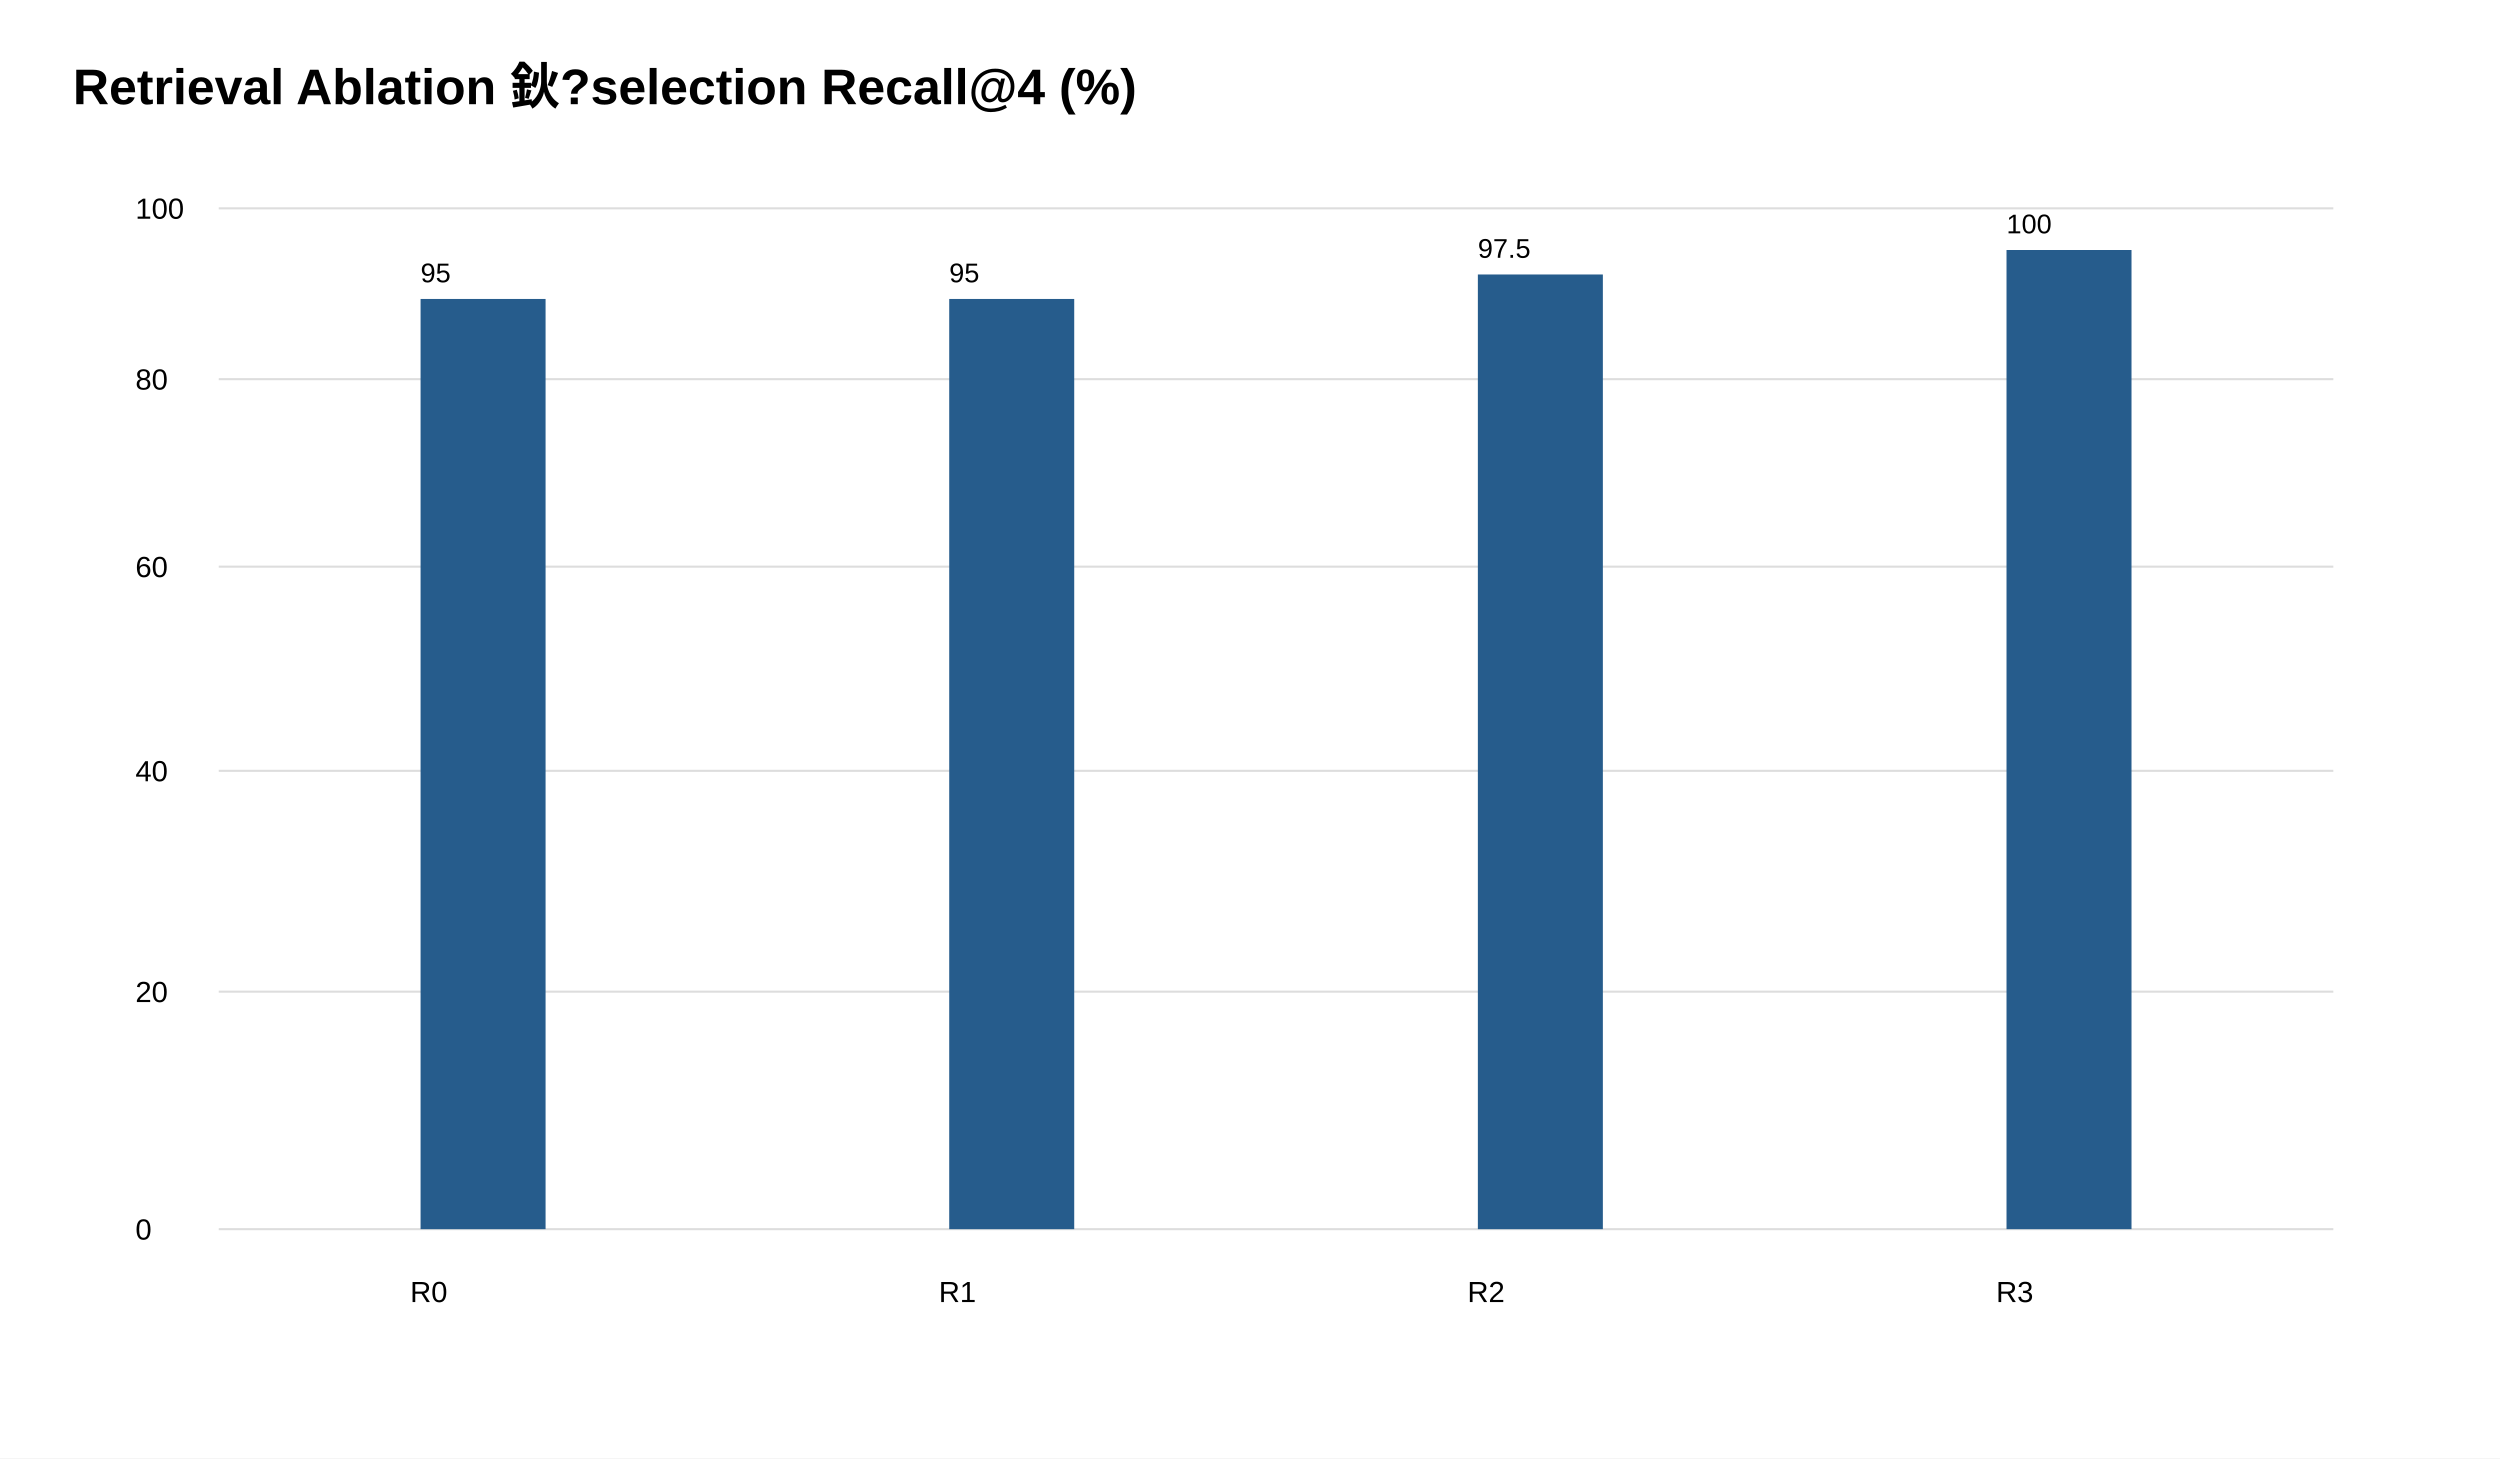
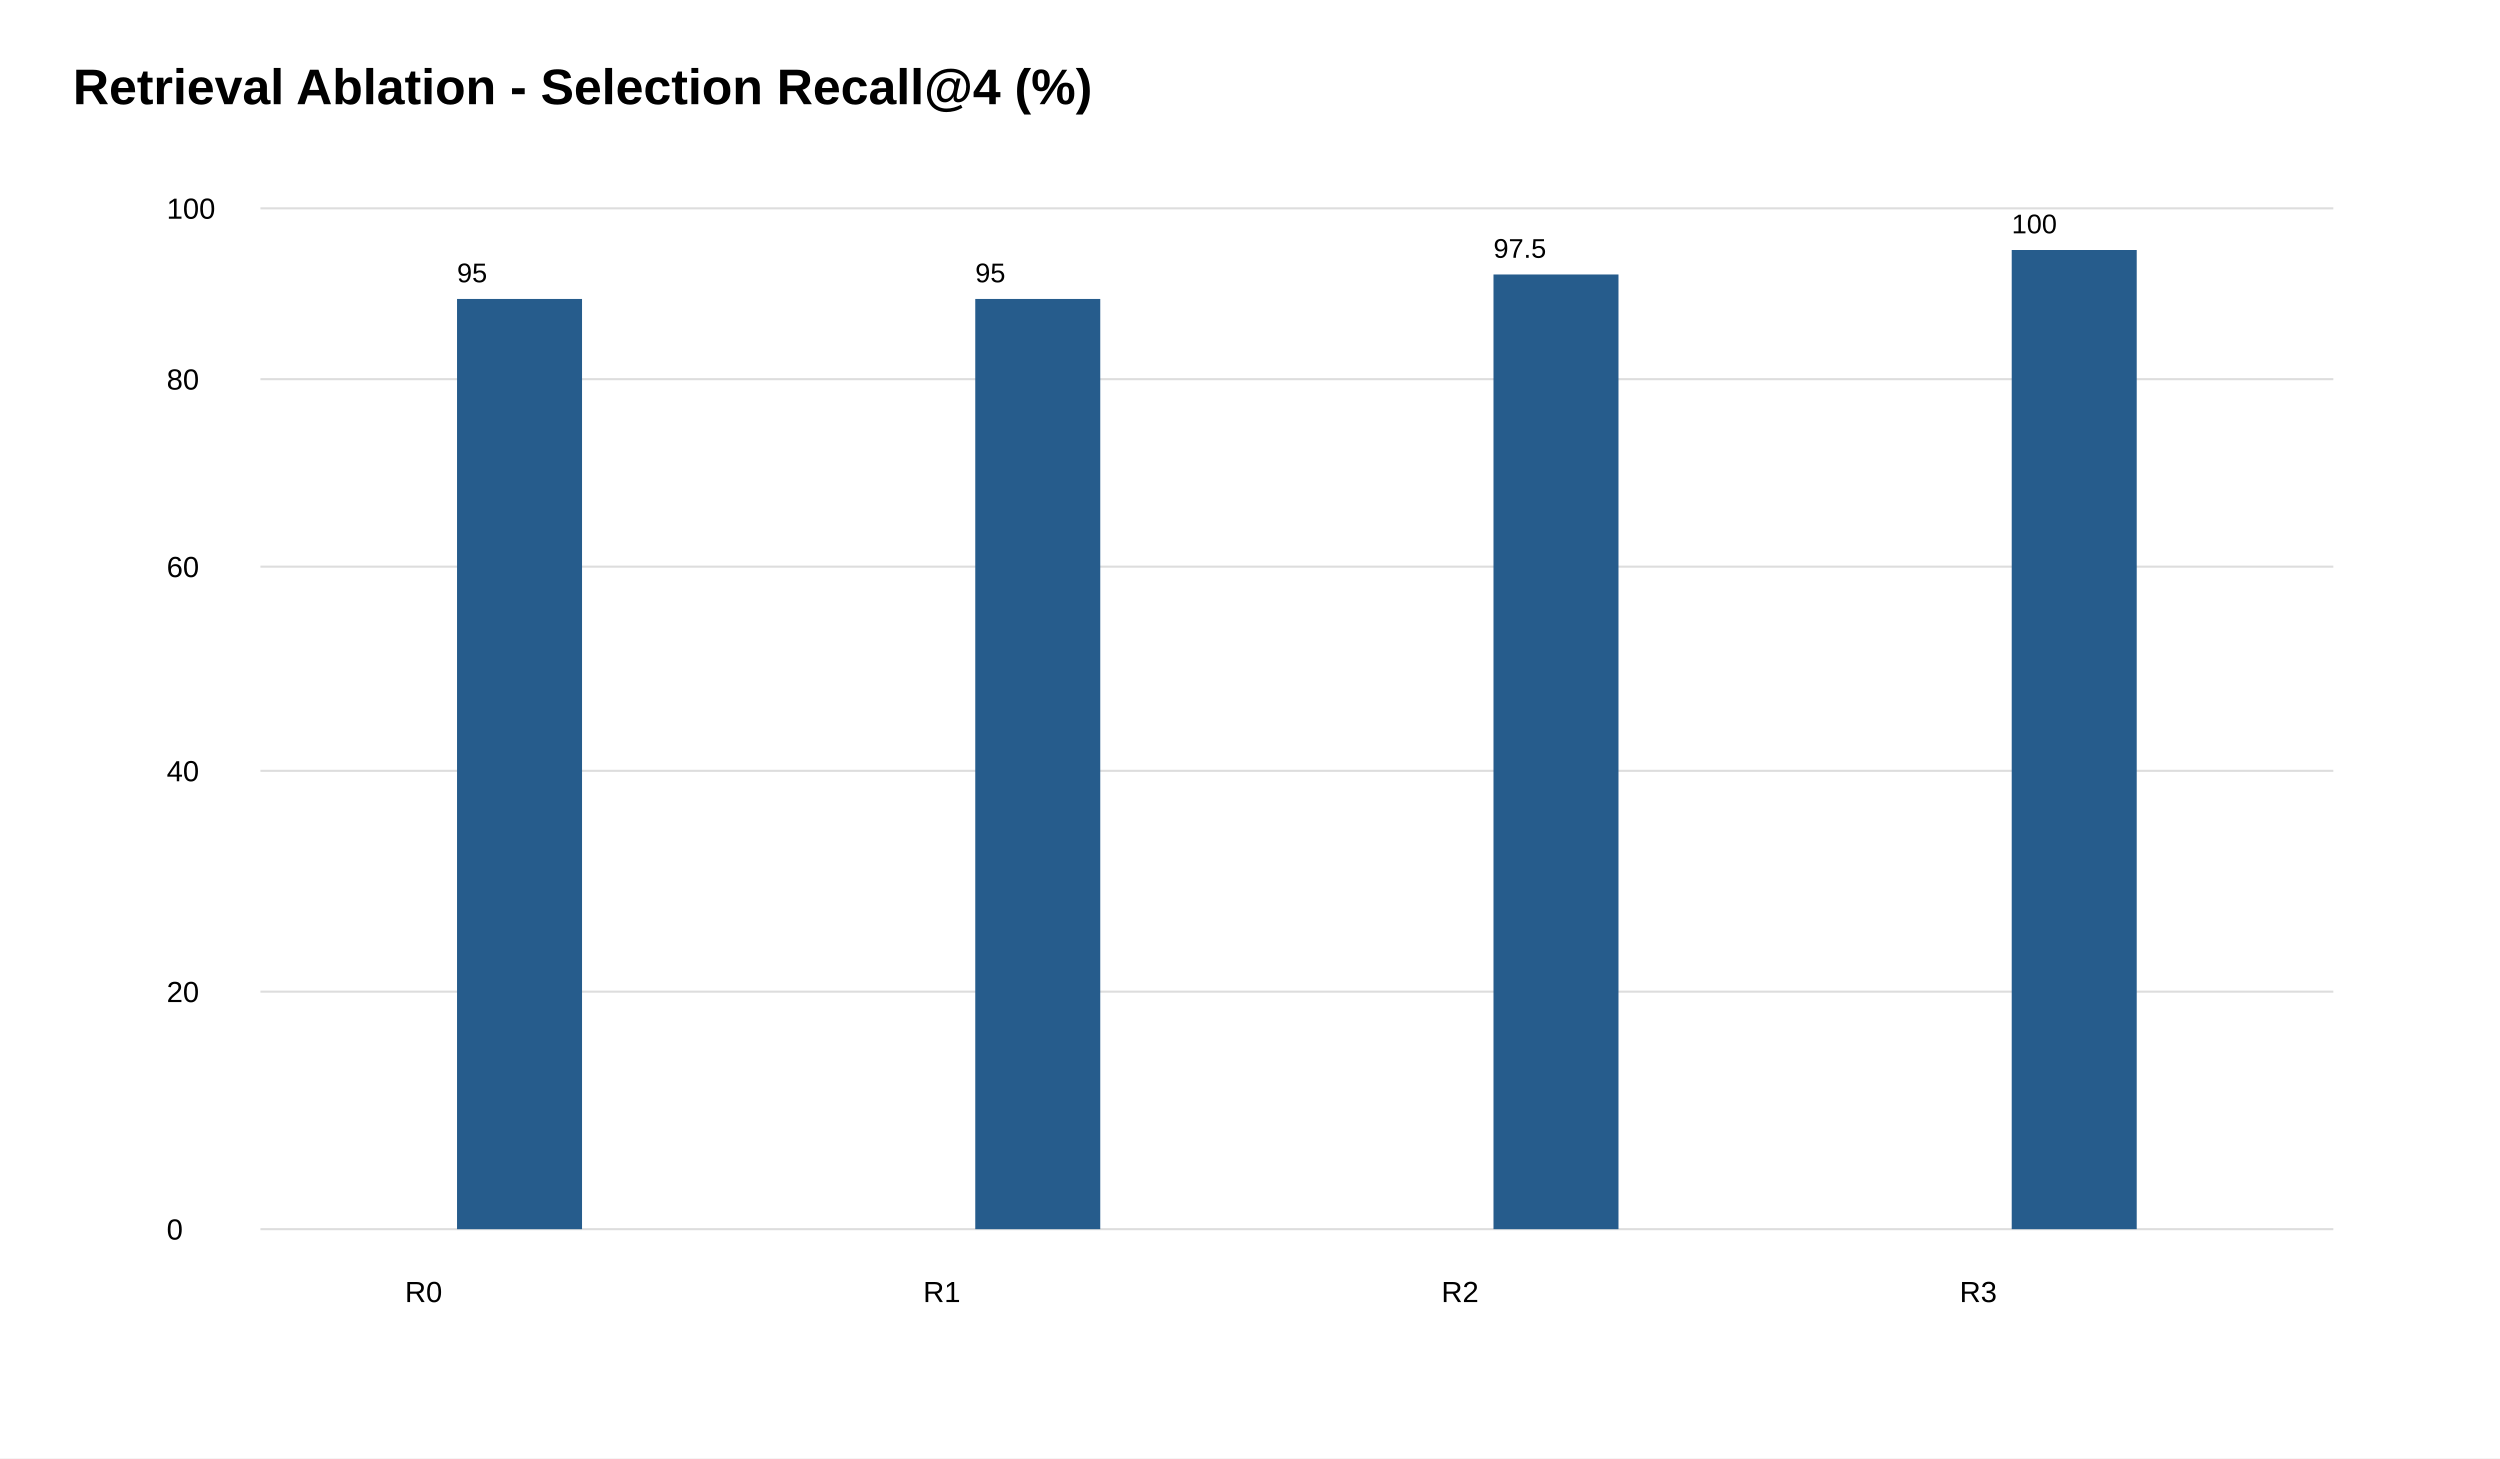
<svg xmlns="http://www.w3.org/2000/svg" width="1200" height="700">
  <rect width="100%" height="100%" fill="white" />
-   <text x="35" y="50" font-family="Arial" font-size="24" font-weight="bold">Retrieval Ablation 鈥?selection Recall@4 (%)</text>
-   <line x1="105" y1="590" x2="1120" y2="590" stroke="#ddd" />
-   <text x="65" y="595" font-family="Arial" font-size="14">0</text>
-   <line x1="105" y1="476" x2="1120" y2="476" stroke="#ddd" />
-   <text x="65" y="481" font-family="Arial" font-size="14">20</text>
-   <line x1="105" y1="370" x2="1120" y2="370" stroke="#ddd" />
-   <text x="65" y="375" font-family="Arial" font-size="14">40</text>
-   <line x1="105" y1="272" x2="1120" y2="272" stroke="#ddd" />
-   <text x="65" y="277" font-family="Arial" font-size="14">60</text>
-   <line x1="105" y1="182" x2="1120" y2="182" stroke="#ddd" />
-   <text x="65" y="187" font-family="Arial" font-size="14">80</text>
-   <line x1="105" y1="100" x2="1120" y2="100" stroke="#ddd" />
-   <text x="65" y="105" font-family="Arial" font-size="14">100</text>
-   <text x="196.875" y="625" font-family="Arial" font-size="14">R0</text>
-   <rect x="201.875" y="143.5" width="60" height="446.5" fill="#265c8c" />
-   <text x="201.875" y="135.5" font-family="Arial" font-size="13">95</text>
-   <text x="450.625" y="625" font-family="Arial" font-size="14">R1</text>
-   <rect x="455.625" y="143.5" width="60" height="446.5" fill="#265c8c" />
-   <text x="455.625" y="135.5" font-family="Arial" font-size="13">95</text>
-   <text x="704.375" y="625" font-family="Arial" font-size="14">R2</text>
-   <rect x="709.375" y="131.75" width="60" height="458.25" fill="#265c8c" />
-   <text x="709.375" y="123.75" font-family="Arial" font-size="13">97.5</text>
-   <text x="958.125" y="625" font-family="Arial" font-size="14">R3</text>
-   <rect x="963.125" y="120" width="60" height="470" fill="#265c8c" />
-   <text x="963.125" y="112" font-family="Arial" font-size="13">100</text>
+   <text x="35" y="50" font-family="Arial" font-size="24" font-weight="bold">Retrieval Ablation - Selection Recall@4 (%)</text>
+   <line x1="125" y1="590" x2="1120" y2="590" stroke="#ddd" />
+   <text x="80" y="595" font-family="Arial" font-size="14">0</text>
+   <line x1="125" y1="476" x2="1120" y2="476" stroke="#ddd" />
+   <text x="80" y="481" font-family="Arial" font-size="14">20</text>
+   <line x1="125" y1="370" x2="1120" y2="370" stroke="#ddd" />
+   <text x="80" y="375" font-family="Arial" font-size="14">40</text>
+   <line x1="125" y1="272" x2="1120" y2="272" stroke="#ddd" />
+   <text x="80" y="277" font-family="Arial" font-size="14">60</text>
+   <line x1="125" y1="182" x2="1120" y2="182" stroke="#ddd" />
+   <text x="80" y="187" font-family="Arial" font-size="14">80</text>
+   <line x1="125" y1="100" x2="1120" y2="100" stroke="#ddd" />
+   <text x="80" y="105" font-family="Arial" font-size="14">100</text>
+   <text x="194.375" y="625" font-family="Arial" font-size="14">R0</text>
+   <rect x="219.375" y="143.5" width="60" height="446.5" fill="#265c8c" />
+   <text x="219.375" y="135.5" font-family="Arial" font-size="13">95</text>
+   <text x="443.125" y="625" font-family="Arial" font-size="14">R1</text>
+   <rect x="468.125" y="143.5" width="60" height="446.5" fill="#265c8c" />
+   <text x="468.125" y="135.5" font-family="Arial" font-size="13">95</text>
+   <text x="691.875" y="625" font-family="Arial" font-size="14">R2</text>
+   <rect x="716.875" y="131.75" width="60" height="458.25" fill="#265c8c" />
+   <text x="716.875" y="123.75" font-family="Arial" font-size="13">97.5</text>
+   <text x="940.625" y="625" font-family="Arial" font-size="14">R3</text>
+   <rect x="965.625" y="120" width="60" height="470" fill="#265c8c" />
+   <text x="965.625" y="112" font-family="Arial" font-size="13">100</text>
</svg>
